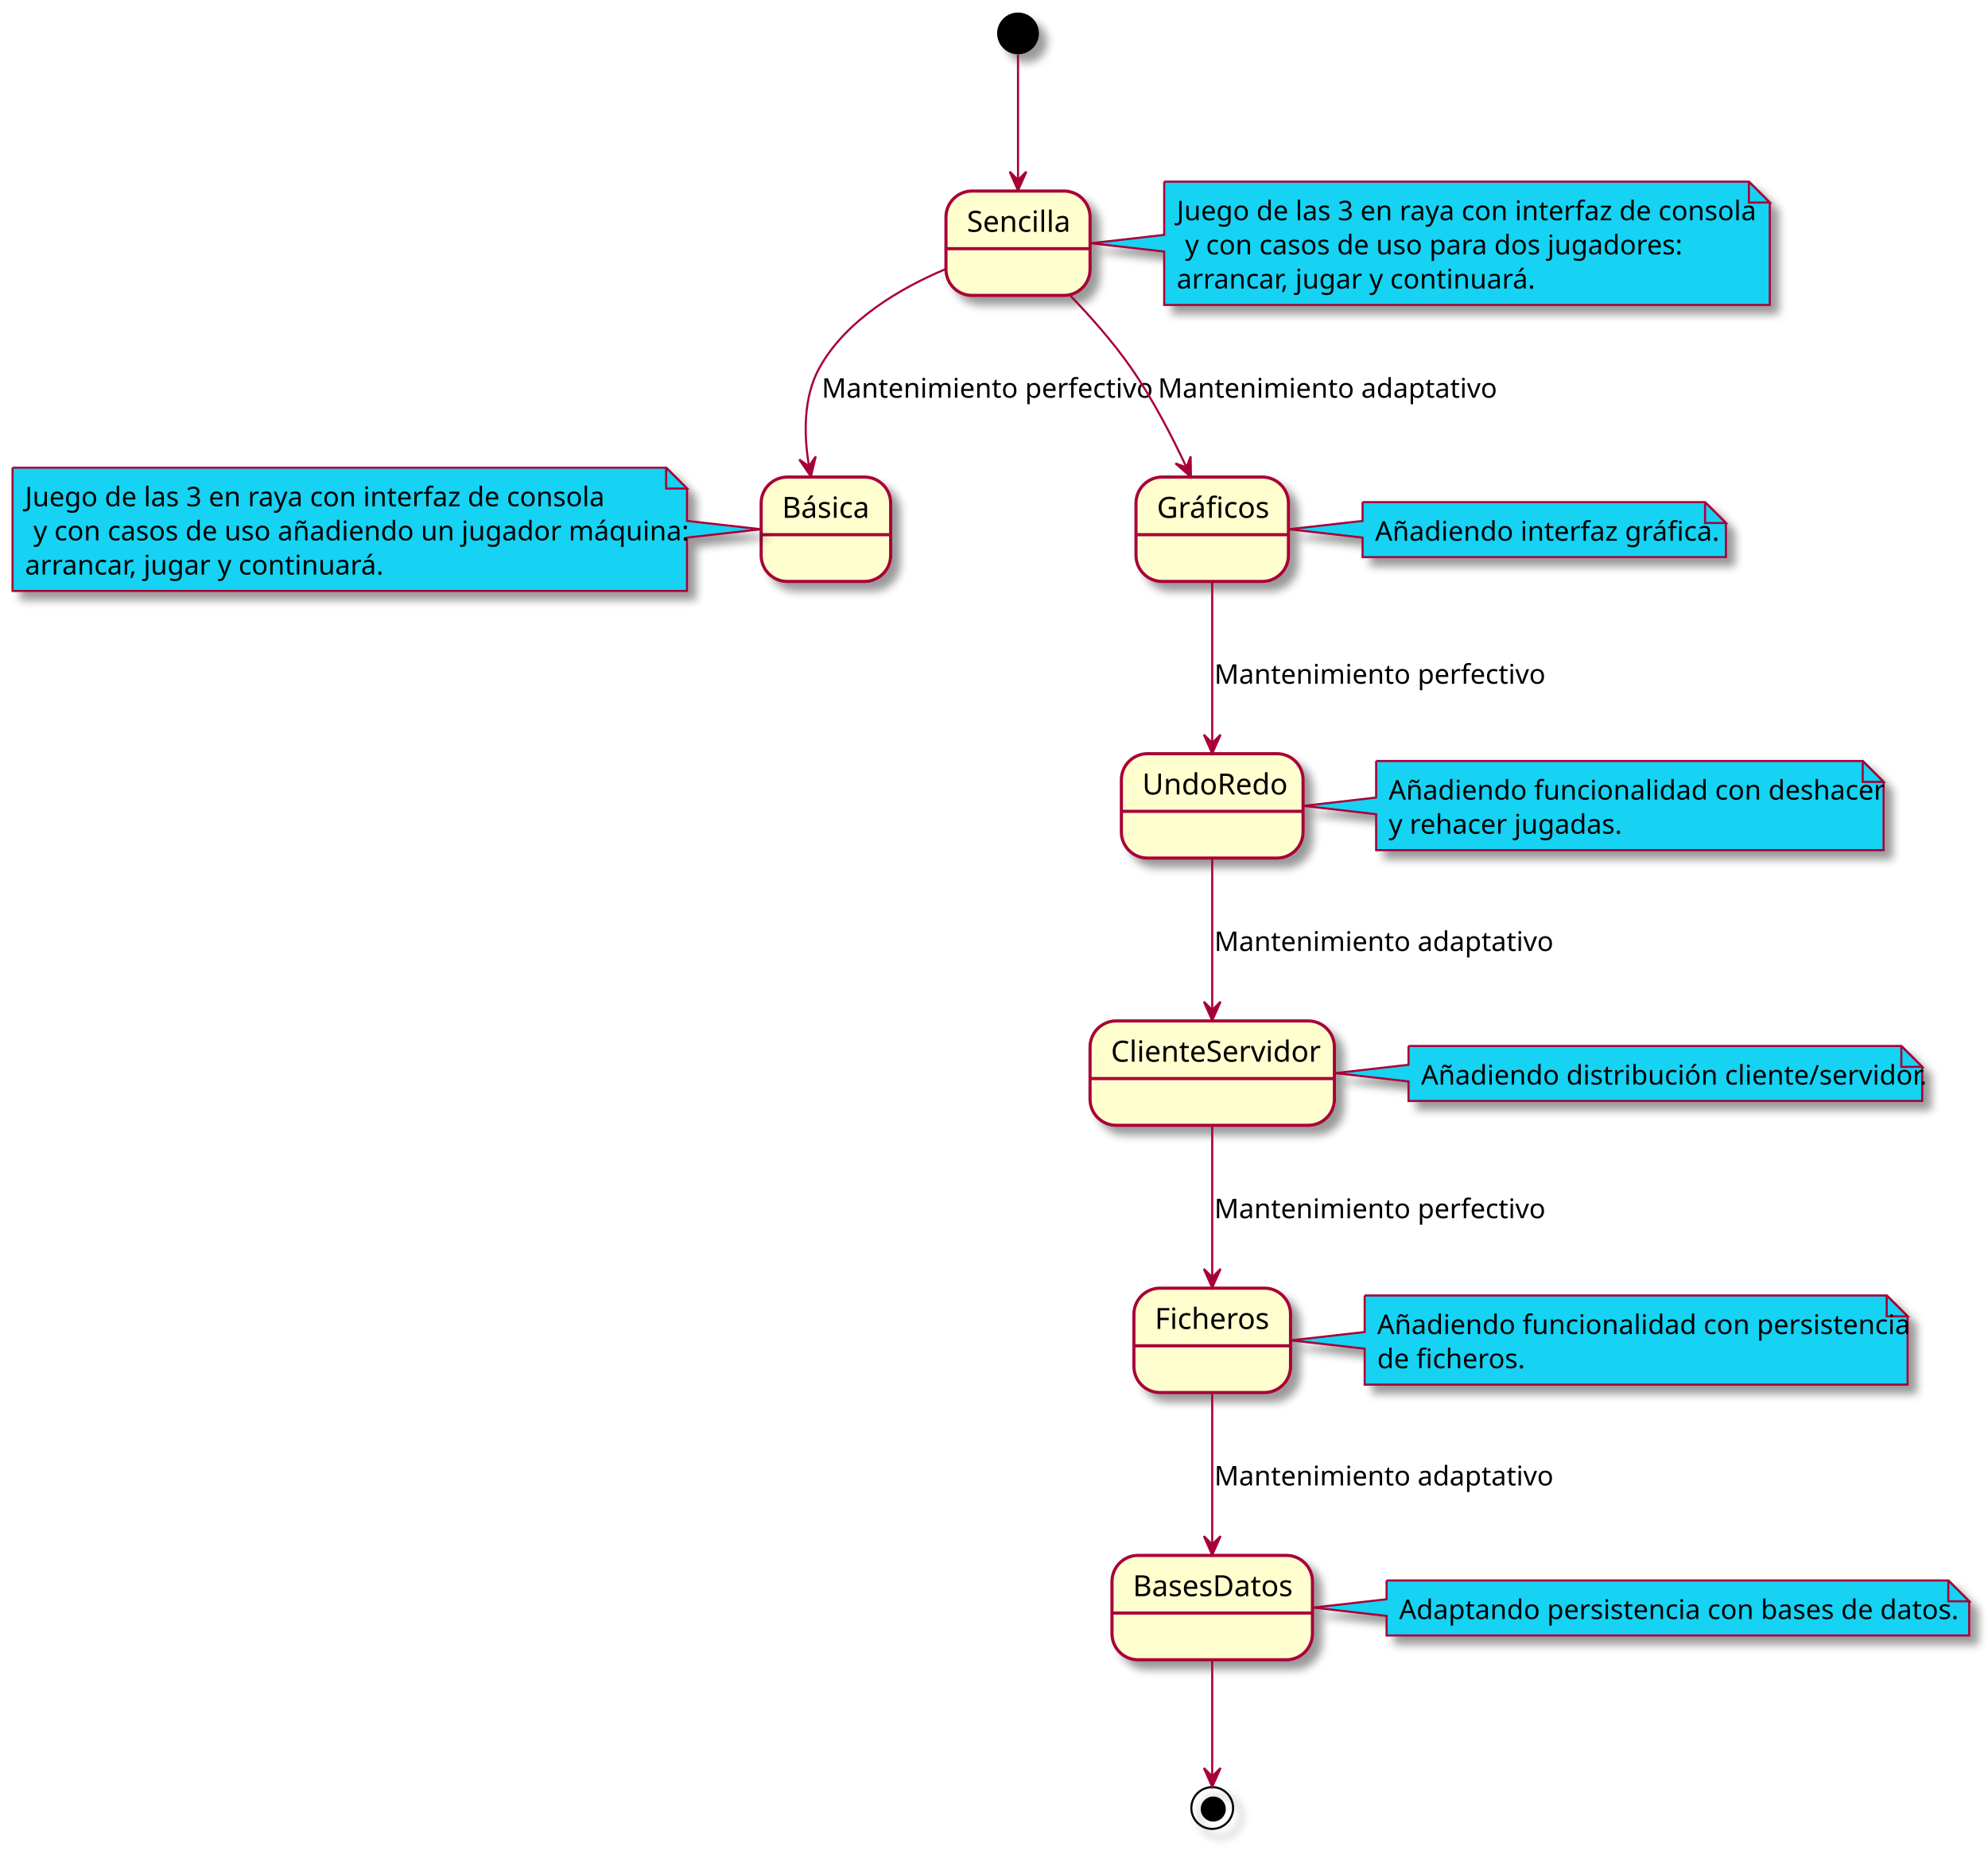
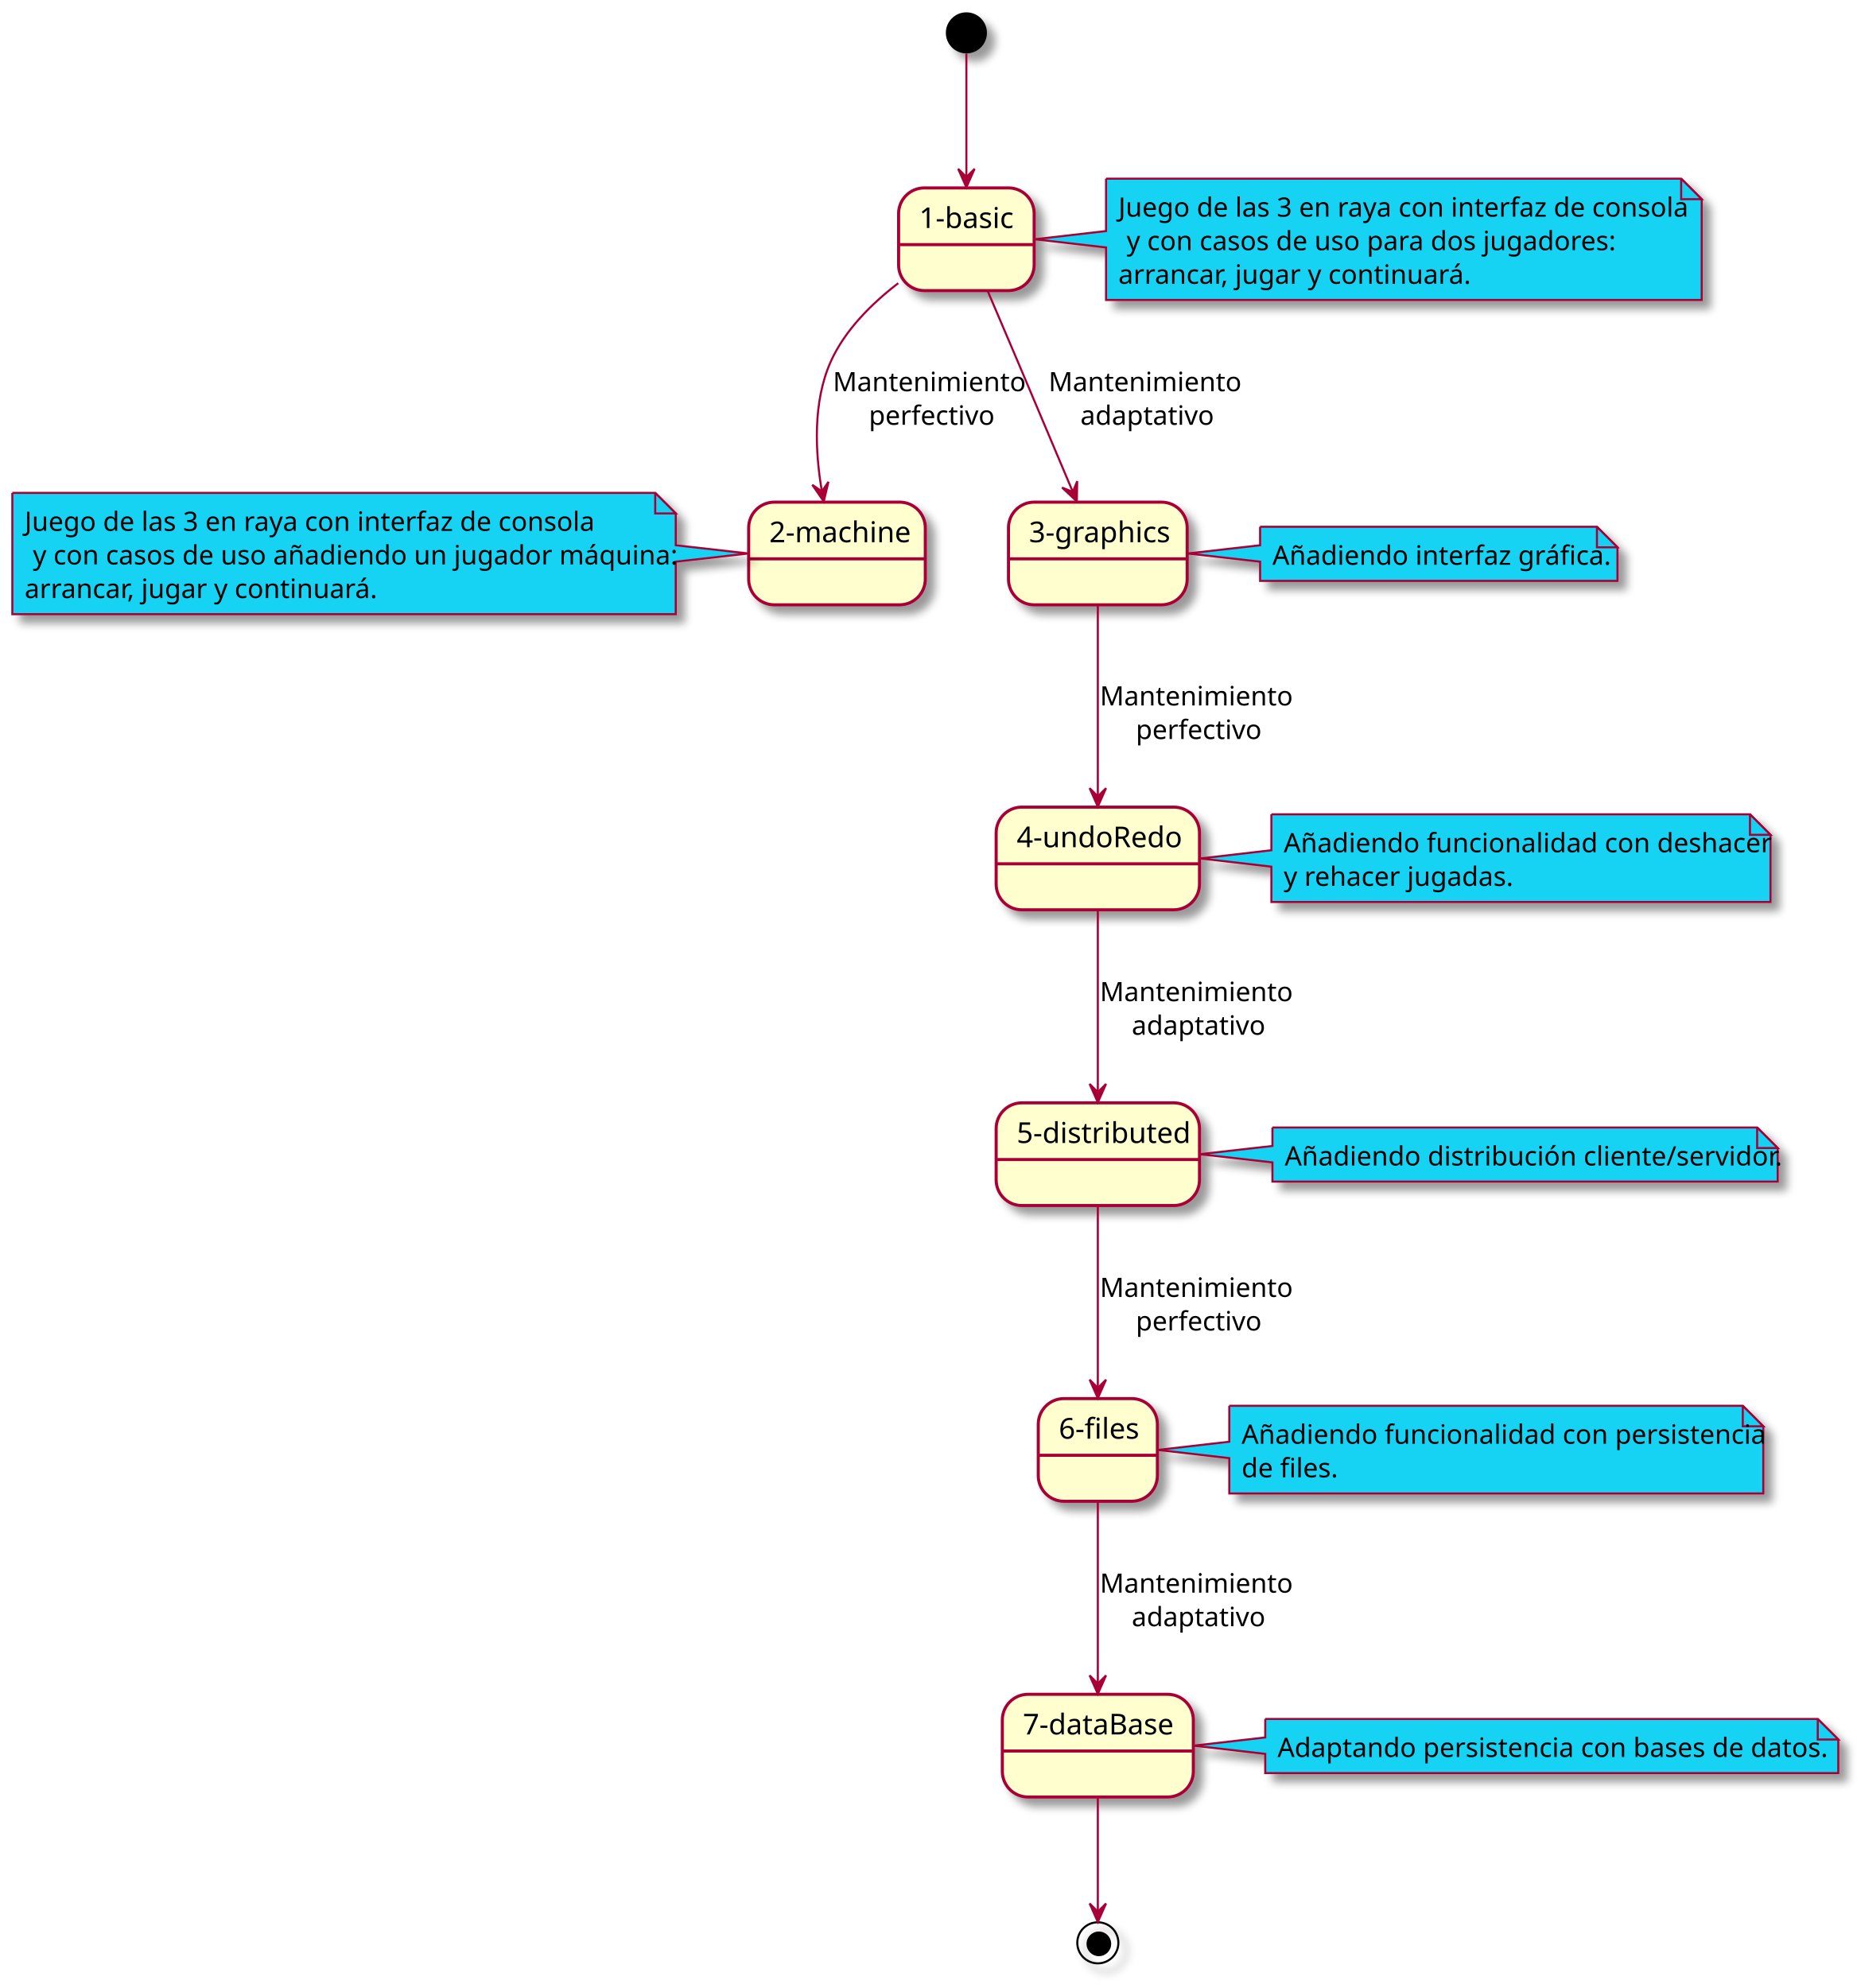
- <svg xmlns="http://www.w3.org/2000/svg" contentScriptType="application/ecmascript" contentStyleType="text/css" height="888px" preserveAspectRatio="none" style="width:952px;height:888px;background:#FFFFFF;" version="1.1" viewBox="0 0 952 888" width="952px" zoomAndPan="magnify">
+ <svg xmlns="http://www.w3.org/2000/svg" contentScriptType="application/ecmascript" contentStyleType="text/css" height="968px" preserveAspectRatio="none" style="width:904px;height:968px;background:#FFFFFF;" version="1.1" viewBox="0 0 904 968" width="904px" zoomAndPan="magnify">
  <defs>
-     <filter height="300%" id="f4evhfhb1bbm3" width="300%" x="-1" y="-1">
+     <filter height="300%" id="f1vo93mc0puc2p" width="300%" x="-1" y="-1">
      <feGaussianBlur result="blurOut" stdDeviation="2.0" />
      <feColorMatrix in="blurOut" result="blurOut2" type="matrix" values="0 0 0 0 0 0 0 0 0 0 0 0 0 0 0 0 0 0 .4 0" />
      <feOffset dx="4.0" dy="4.0" in="blurOut2" result="blurOut3" />
      <feBlend in="SourceGraphic" in2="blurOut3" mode="normal" />
    </filter>
  </defs>
  <g>
-     <g id="Básica">
-       <rect fill="#FEFECE" filter="url(#f4evhfhb1bbm3)" height="50" rx="12.5" ry="12.5" style="stroke:#A80036;stroke-width:1.5;" width="62" x="364.5" y="228.5" />
-       <line style="stroke:#A80036;stroke-width:1.5;" x1="364.5" x2="426.5" y1="256.109" y2="256.109" />
-       <text fill="#000000" font-family="sans-serif" font-size="14" lengthAdjust="spacing" textLength="42" x="374.5" y="248.033">Básica</text>
+     <g id="basic">
+       <rect fill="#FEFECE" filter="url(#f1vo93mc0puc2p)" height="50" rx="12.5" ry="12.5" style="stroke:#A80036;stroke-width:1.5;" width="66" x="437.5" y="91.5" />
+       <line style="stroke:#A80036;stroke-width:1.5;" x1="437.5" x2="503.5" y1="119.109" y2="119.109" />
+       <text fill="#000000" font-family="sans-serif" font-size="14" lengthAdjust="spacing" textLength="46" x="447.5" y="111.033">1-basic</text>
    </g>
-     <g id="Gráficos">
-       <rect fill="#FEFECE" filter="url(#f4evhfhb1bbm3)" height="50" rx="12.5" ry="12.5" style="stroke:#A80036;stroke-width:1.5;" width="73" x="544" y="228.5" />
-       <line style="stroke:#A80036;stroke-width:1.5;" x1="544" x2="617" y1="256.109" y2="256.109" />
-       <text fill="#000000" font-family="sans-serif" font-size="14" lengthAdjust="spacing" textLength="53" x="554" y="248.033">Gráficos</text>
+     <g id="machine">
+       <rect fill="#FEFECE" filter="url(#f1vo93mc0puc2p)" height="50" rx="12.5" ry="12.5" style="stroke:#A80036;stroke-width:1.5;" width="86" x="364.5" y="244.5" />
+       <line style="stroke:#A80036;stroke-width:1.5;" x1="364.5" x2="450.5" y1="272.109" y2="272.109" />
+       <text fill="#000000" font-family="sans-serif" font-size="14" lengthAdjust="spacing" textLength="66" x="374.5" y="264.033">2-machine</text>
    </g>
-     <g id="UndoRedo">
-       <rect fill="#FEFECE" filter="url(#f4evhfhb1bbm3)" height="50" rx="12.5" ry="12.5" style="stroke:#A80036;stroke-width:1.5;" width="87" x="537" y="361" />
-       <line style="stroke:#A80036;stroke-width:1.5;" x1="537" x2="624" y1="388.609" y2="388.609" />
-       <text fill="#000000" font-family="sans-serif" font-size="14" lengthAdjust="spacing" textLength="67" x="547" y="380.533">UndoRedo</text>
+     <g id="graphics">
+       <rect fill="#FEFECE" filter="url(#f1vo93mc0puc2p)" height="50" rx="12.5" ry="12.5" style="stroke:#A80036;stroke-width:1.5;" width="87" x="491" y="244.5" />
+       <line style="stroke:#A80036;stroke-width:1.5;" x1="491" x2="578" y1="272.109" y2="272.109" />
+       <text fill="#000000" font-family="sans-serif" font-size="14" lengthAdjust="spacing" textLength="67" x="501" y="264.033">3-graphics</text>
    </g>
-     <g id="ClienteServidor">
-       <rect fill="#FEFECE" filter="url(#f4evhfhb1bbm3)" height="50" rx="12.5" ry="12.5" style="stroke:#A80036;stroke-width:1.5;" width="117" x="522" y="489" />
-       <line style="stroke:#A80036;stroke-width:1.5;" x1="522" x2="639" y1="516.609" y2="516.609" />
-       <text fill="#000000" font-family="sans-serif" font-size="14" lengthAdjust="spacing" textLength="97" x="532" y="508.533">ClienteServidor</text>
+     <g id="undoRedo">
+       <rect fill="#FEFECE" filter="url(#f1vo93mc0puc2p)" height="50" rx="12.5" ry="12.5" style="stroke:#A80036;stroke-width:1.5;" width="99" x="485" y="393" />
+       <line style="stroke:#A80036;stroke-width:1.5;" x1="485" x2="584" y1="420.609" y2="420.609" />
+       <text fill="#000000" font-family="sans-serif" font-size="14" lengthAdjust="spacing" textLength="79" x="495" y="412.533">4-undoRedo</text>
    </g>
-     <g id="Ficheros">
-       <rect fill="#FEFECE" filter="url(#f4evhfhb1bbm3)" height="50" rx="12.5" ry="12.5" style="stroke:#A80036;stroke-width:1.5;" width="75" x="543" y="617" />
-       <line style="stroke:#A80036;stroke-width:1.5;" x1="543" x2="618" y1="644.609" y2="644.609" />
-       <text fill="#000000" font-family="sans-serif" font-size="14" lengthAdjust="spacing" textLength="55" x="553" y="636.533">Ficheros</text>
+     <g id="distributed">
+       <rect fill="#FEFECE" filter="url(#f1vo93mc0puc2p)" height="50" rx="12.5" ry="12.5" style="stroke:#A80036;stroke-width:1.5;" width="99" x="485" y="537" />
+       <line style="stroke:#A80036;stroke-width:1.5;" x1="485" x2="584" y1="564.609" y2="564.609" />
+       <text fill="#000000" font-family="sans-serif" font-size="14" lengthAdjust="spacing" textLength="79" x="495" y="556.533">5-distributed</text>
    </g>
-     <g id="BasesDatos">
-       <rect fill="#FEFECE" filter="url(#f4evhfhb1bbm3)" height="50" rx="12.5" ry="12.5" style="stroke:#A80036;stroke-width:1.5;" width="96" x="532.5" y="745" />
-       <line style="stroke:#A80036;stroke-width:1.5;" x1="532.5" x2="628.5" y1="772.609" y2="772.609" />
-       <text fill="#000000" font-family="sans-serif" font-size="14" lengthAdjust="spacing" textLength="76" x="542.5" y="764.533">BasesDatos</text>
+     <g id="files">
+       <rect fill="#FEFECE" filter="url(#f1vo93mc0puc2p)" height="50" rx="12.5" ry="12.5" style="stroke:#A80036;stroke-width:1.5;" width="58" x="505.5" y="681" />
+       <line style="stroke:#A80036;stroke-width:1.5;" x1="505.5" x2="563.5" y1="708.609" y2="708.609" />
+       <text fill="#000000" font-family="sans-serif" font-size="14" lengthAdjust="spacing" textLength="38" x="515.5" y="700.533">6-files</text>
    </g>
-     <ellipse cx="487.5" cy="16" fill="#000000" filter="url(#f4evhfhb1bbm3)" rx="10" ry="10" style="stroke:none;stroke-width:1.0;" />
-     <g id="Sencilla">
-       <rect fill="#FEFECE" filter="url(#f4evhfhb1bbm3)" height="50" rx="12.5" ry="12.5" style="stroke:#A80036;stroke-width:1.5;" width="69" x="453" y="91.5" />
-       <line style="stroke:#A80036;stroke-width:1.5;" x1="453" x2="522" y1="119.109" y2="119.109" />
-       <text fill="#000000" font-family="sans-serif" font-size="14" lengthAdjust="spacing" textLength="49" x="463" y="111.033">Sencilla</text>
+     <g id="dataBase">
+       <rect fill="#FEFECE" filter="url(#f1vo93mc0puc2p)" height="50" rx="12.5" ry="12.5" style="stroke:#A80036;stroke-width:1.5;" width="93" x="488" y="825" />
+       <line style="stroke:#A80036;stroke-width:1.5;" x1="488" x2="581" y1="852.609" y2="852.609" />
+       <text fill="#000000" font-family="sans-serif" font-size="14" lengthAdjust="spacing" textLength="73" x="498" y="844.533">7-dataBase</text>
    </g>
-     <ellipse cx="580.5" cy="866" filter="url(#f4evhfhb1bbm3)" rx="10" ry="10" style="stroke:#000000;stroke-width:1.0;fill:none;" />
-     <ellipse cx="581" cy="866.5" fill="#000000" rx="6" ry="6" style="stroke:none;stroke-width:1.0;" />
-     <path d="M557.5,87 L557.5,112.5 L522.35,116.5 L557.5,120.5 L557.5,146.055 A0,0 0 0 0 557.5,146.055 L847.5,146.055 A0,0 0 0 0 847.5,146.055 L847.5,97 L837.5,87 L557.5,87 A0,0 0 0 0 557.5,87 " fill="#15D2F3" filter="url(#f4evhfhb1bbm3)" style="stroke:#A80036;stroke-width:1.0;" />
-     <path d="M837.5,87 L837.5,97 L847.5,97 L837.5,87 " fill="#15D2F3" style="stroke:#A80036;stroke-width:1.0;" />
-     <text fill="#000000" font-family="sans-serif" font-size="13" lengthAdjust="spacing" textLength="269" x="563.5" y="105.495">Juego de las 3 en raya con interfaz de consola</text>
-     <text fill="#000000" font-family="sans-serif" font-size="13" lengthAdjust="spacing" textLength="232" x="567.5" y="121.847">y con casos de uso para dos jugadores:</text>
-     <text fill="#000000" font-family="sans-serif" font-size="13" lengthAdjust="spacing" textLength="162" x="563.5" y="138.198">arrancar, jugar y continuará.</text>
-     <path d="M6,224 L6,283.055 A0,0 0 0 0 6,283.055 L329,283.055 A0,0 0 0 0 329,283.055 L329,257.5 L364.4,253.5 L329,249.5 L329,234 L319,224 L6,224 A0,0 0 0 0 6,224 " fill="#15D2F3" filter="url(#f4evhfhb1bbm3)" style="stroke:#A80036;stroke-width:1.0;" />
-     <path d="M319,224 L319,234 L329,234 L319,224 " fill="#15D2F3" style="stroke:#A80036;stroke-width:1.0;" />
-     <text fill="#000000" font-family="sans-serif" font-size="13" lengthAdjust="spacing" textLength="269" x="12" y="242.495">Juego de las 3 en raya con interfaz de consola</text>
-     <text fill="#000000" font-family="sans-serif" font-size="13" lengthAdjust="spacing" textLength="298" x="16" y="258.847">y con casos de uso añadiendo un jugador máquina:</text>
-     <text fill="#000000" font-family="sans-serif" font-size="13" lengthAdjust="spacing" textLength="162" x="12" y="275.198">arrancar, jugar y continuará.</text>
-     <path d="M652.5,240.5 L652.5,249.5 L617.14,253.5 L652.5,257.5 L652.5,266.852 A0,0 0 0 0 652.5,266.852 L826.5,266.852 A0,0 0 0 0 826.5,266.852 L826.5,250.5 L816.5,240.5 L652.5,240.5 A0,0 0 0 0 652.5,240.5 " fill="#15D2F3" filter="url(#f4evhfhb1bbm3)" style="stroke:#A80036;stroke-width:1.0;" />
-     <path d="M816.5,240.5 L816.5,250.5 L826.5,250.5 L816.5,240.5 " fill="#15D2F3" style="stroke:#A80036;stroke-width:1.0;" />
-     <text fill="#000000" font-family="sans-serif" font-size="13" lengthAdjust="spacing" textLength="153" x="658.5" y="258.995">Añadiendo interfaz gráfica.</text>
-     <path d="M659,364.5 L659,382 L624.25,386 L659,390 L659,407.203 A0,0 0 0 0 659,407.203 L902,407.203 A0,0 0 0 0 902,407.203 L902,374.5 L892,364.5 L659,364.5 A0,0 0 0 0 659,364.5 " fill="#15D2F3" filter="url(#f4evhfhb1bbm3)" style="stroke:#A80036;stroke-width:1.0;" />
-     <path d="M892,364.5 L892,374.5 L902,374.5 L892,364.5 " fill="#15D2F3" style="stroke:#A80036;stroke-width:1.0;" />
-     <text fill="#000000" font-family="sans-serif" font-size="13" lengthAdjust="spacing" textLength="222" x="665" y="382.995">Añadiendo funcionalidad con deshacer</text>
-     <text fill="#000000" font-family="sans-serif" font-size="13" lengthAdjust="spacing" textLength="107" x="665" y="399.347">y rehacer jugadas.</text>
-     <path d="M674.5,501 L674.5,510 L639.41,514 L674.5,518 L674.5,527.352 A0,0 0 0 0 674.5,527.352 L920.5,527.352 A0,0 0 0 0 920.5,527.352 L920.5,511 L910.5,501 L674.5,501 A0,0 0 0 0 674.5,501 " fill="#15D2F3" filter="url(#f4evhfhb1bbm3)" style="stroke:#A80036;stroke-width:1.0;" />
-     <path d="M910.5,501 L910.5,511 L920.5,511 L910.5,501 " fill="#15D2F3" style="stroke:#A80036;stroke-width:1.0;" />
-     <text fill="#000000" font-family="sans-serif" font-size="13" lengthAdjust="spacing" textLength="225" x="680.5" y="519.495">Añadiendo distribución cliente/servidor.</text>
-     <path d="M653.5,620.5 L653.5,638 L618.17,642 L653.5,646 L653.5,663.203 A0,0 0 0 0 653.5,663.203 L913.5,663.203 A0,0 0 0 0 913.5,663.203 L913.5,630.5 L903.5,620.5 L653.5,620.5 A0,0 0 0 0 653.5,620.5 " fill="#15D2F3" filter="url(#f4evhfhb1bbm3)" style="stroke:#A80036;stroke-width:1.0;" />
-     <path d="M903.5,620.5 L903.5,630.5 L913.5,630.5 L903.5,620.5 " fill="#15D2F3" style="stroke:#A80036;stroke-width:1.0;" />
-     <text fill="#000000" font-family="sans-serif" font-size="13" lengthAdjust="spacing" textLength="239" x="659.5" y="638.995">Añadiendo funcionalidad con persistencia</text>
-     <text fill="#000000" font-family="sans-serif" font-size="13" lengthAdjust="spacing" textLength="67" x="659.5" y="655.347">de ficheros.</text>
-     <path d="M664,757 L664,766 L628.85,770 L664,774 L664,783.352 A0,0 0 0 0 664,783.352 L943,783.352 A0,0 0 0 0 943,783.352 L943,767 L933,757 L664,757 A0,0 0 0 0 664,757 " fill="#15D2F3" filter="url(#f4evhfhb1bbm3)" style="stroke:#A80036;stroke-width:1.0;" />
-     <path d="M933,757 L933,767 L943,767 L933,757 " fill="#15D2F3" style="stroke:#A80036;stroke-width:1.0;" />
-     <text fill="#000000" font-family="sans-serif" font-size="13" lengthAdjust="spacing" textLength="258" x="670" y="775.495">Adaptando persistencia con bases de datos.</text>
-     <path d="M487.5,26.09 C487.5,39.61 487.5,65.63 487.5,86.13 " fill="none" id="*start-to-Sencilla" style="stroke:#A80036;stroke-width:1.0;" />
-     <polygon fill="#A80036" points="487.5,91.21,491.5,82.21,487.5,86.21,483.5,82.21,487.5,91.21" style="stroke:#A80036;stroke-width:1.0;" />
-     <path d="M452.92,128.85 C431.36,137.93 405.35,153 392.5,176 C384.58,190.18 384.9,208.25 387.41,223.27 " fill="none" id="Sencilla-to-Básica" style="stroke:#A80036;stroke-width:1.0;" />
-     <polygon fill="#A80036" points="388.33,228.23,390.621,218.651,387.418,223.314,382.755,220.111,388.33,228.23" style="stroke:#A80036;stroke-width:1.0;" />
-     <text fill="#000000" font-family="sans-serif" font-size="13" lengthAdjust="spacing" textLength="143" x="393.5" y="190.495">Mantenimiento perfectivo</text>
-     <path d="M512.49,141.55 C522.23,151.65 533.05,163.86 541.5,176 C551.84,190.84 561.13,208.79 568.05,223.57 " fill="none" id="Sencilla-to-Gráficos" style="stroke:#A80036;stroke-width:1.0;" />
-     <polygon fill="#A80036" points="570.31,228.45,570.164,218.602,568.212,223.911,562.903,221.959,570.31,228.45" style="stroke:#A80036;stroke-width:1.0;" />
-     <text fill="#000000" font-family="sans-serif" font-size="13" lengthAdjust="spacing" textLength="147" x="554.5" y="190.495">Mantenimiento adaptativo</text>
-     <path d="M580.5,278.74 C580.5,300.53 580.5,332.59 580.5,355.79 " fill="none" id="Gráficos-to-UndoRedo" style="stroke:#A80036;stroke-width:1.0;" />
-     <polygon fill="#A80036" points="580.5,360.89,584.5,351.89,580.5,355.89,576.5,351.89,580.5,360.89" style="stroke:#A80036;stroke-width:1.0;" />
-     <text fill="#000000" font-family="sans-serif" font-size="13" lengthAdjust="spacing" textLength="143" x="581.5" y="327.495">Mantenimiento perfectivo</text>
-     <path d="M580.5,411.29 C580.5,431.95 580.5,461.67 580.5,483.65 " fill="none" id="UndoRedo-to-ClienteServidor" style="stroke:#A80036;stroke-width:1.0;" />
-     <polygon fill="#A80036" points="580.5,488.78,584.5,479.78,580.5,483.78,576.5,479.78,580.5,488.78" style="stroke:#A80036;stroke-width:1.0;" />
-     <text fill="#000000" font-family="sans-serif" font-size="13" lengthAdjust="spacing" textLength="147" x="581.5" y="455.495">Mantenimiento adaptativo</text>
-     <path d="M580.5,539.29 C580.5,559.95 580.5,589.67 580.5,611.65 " fill="none" id="ClienteServidor-to-Ficheros" style="stroke:#A80036;stroke-width:1.0;" />
-     <polygon fill="#A80036" points="580.5,616.78,584.5,607.78,580.5,611.78,576.5,607.78,580.5,616.78" style="stroke:#A80036;stroke-width:1.0;" />
-     <text fill="#000000" font-family="sans-serif" font-size="13" lengthAdjust="spacing" textLength="143" x="581.5" y="583.495">Mantenimiento perfectivo</text>
-     <path d="M580.5,667.29 C580.5,687.95 580.5,717.67 580.5,739.65 " fill="none" id="Ficheros-to-BasesDatos" style="stroke:#A80036;stroke-width:1.0;" />
-     <polygon fill="#A80036" points="580.5,744.78,584.5,735.78,580.5,739.78,576.5,735.78,580.5,744.78" style="stroke:#A80036;stroke-width:1.0;" />
-     <text fill="#000000" font-family="sans-serif" font-size="13" lengthAdjust="spacing" textLength="147" x="581.5" y="711.495">Mantenimiento adaptativo</text>
-     <path d="M580.5,795.21 C580.5,812.84 580.5,836.13 580.5,850.84 " fill="none" id="BasesDatos-to-*end" style="stroke:#A80036;stroke-width:1.0;" />
-     <polygon fill="#A80036" points="580.5,855.84,584.5,846.84,580.5,850.84,576.5,846.84,580.5,855.84" style="stroke:#A80036;stroke-width:1.0;" />
+     <ellipse cx="470.5" cy="16" fill="#000000" filter="url(#f1vo93mc0puc2p)" rx="10" ry="10" style="stroke:none;stroke-width:1.0;" />
+     <ellipse cx="534.5" cy="946" filter="url(#f1vo93mc0puc2p)" rx="10" ry="10" style="stroke:#000000;stroke-width:1.0;fill:none;" />
+     <ellipse cx="535" cy="946.5" fill="#000000" rx="6" ry="6" style="stroke:none;stroke-width:1.0;" />
+     <path d="M538.5,87 L538.5,112.5 L503.78,116.5 L538.5,120.5 L538.5,146.055 A0,0 0 0 0 538.5,146.055 L828.5,146.055 A0,0 0 0 0 828.5,146.055 L828.5,97 L818.5,87 L538.5,87 A0,0 0 0 0 538.5,87 " fill="#15D2F3" filter="url(#f1vo93mc0puc2p)" style="stroke:#A80036;stroke-width:1.0;" />
+     <path d="M818.5,87 L818.5,97 L828.5,97 L818.5,87 " fill="#15D2F3" style="stroke:#A80036;stroke-width:1.0;" />
+     <text fill="#000000" font-family="sans-serif" font-size="13" lengthAdjust="spacing" textLength="269" x="544.5" y="105.495">Juego de las 3 en raya con interfaz de consola</text>
+     <text fill="#000000" font-family="sans-serif" font-size="13" lengthAdjust="spacing" textLength="232" x="548.5" y="121.847">y con casos de uso para dos jugadores:</text>
+     <text fill="#000000" font-family="sans-serif" font-size="13" lengthAdjust="spacing" textLength="162" x="544.5" y="138.198">arrancar, jugar y continuará.</text>
+     <path d="M6,240 L6,299.055 A0,0 0 0 0 6,299.055 L329,299.055 A0,0 0 0 0 329,299.055 L329,273.5 L364.38,269.5 L329,265.5 L329,250 L319,240 L6,240 A0,0 0 0 0 6,240 " fill="#15D2F3" filter="url(#f1vo93mc0puc2p)" style="stroke:#A80036;stroke-width:1.0;" />
+     <path d="M319,240 L319,250 L329,250 L319,240 " fill="#15D2F3" style="stroke:#A80036;stroke-width:1.0;" />
+     <text fill="#000000" font-family="sans-serif" font-size="13" lengthAdjust="spacing" textLength="269" x="12" y="258.495">Juego de las 3 en raya con interfaz de consola</text>
+     <text fill="#000000" font-family="sans-serif" font-size="13" lengthAdjust="spacing" textLength="298" x="16" y="274.847">y con casos de uso añadiendo un jugador máquina:</text>
+     <text fill="#000000" font-family="sans-serif" font-size="13" lengthAdjust="spacing" textLength="162" x="12" y="291.198">arrancar, jugar y continuará.</text>
+     <path d="M613.5,256.5 L613.5,265.5 L578.27,269.5 L613.5,273.5 L613.5,282.852 A0,0 0 0 0 613.5,282.852 L787.5,282.852 A0,0 0 0 0 787.5,282.852 L787.5,266.5 L777.5,256.5 L613.5,256.5 A0,0 0 0 0 613.5,256.5 " fill="#15D2F3" filter="url(#f1vo93mc0puc2p)" style="stroke:#A80036;stroke-width:1.0;" />
+     <path d="M777.5,256.5 L777.5,266.5 L787.5,266.5 L777.5,256.5 " fill="#15D2F3" style="stroke:#A80036;stroke-width:1.0;" />
+     <text fill="#000000" font-family="sans-serif" font-size="13" lengthAdjust="spacing" textLength="153" x="619.5" y="274.995">Añadiendo interfaz gráfica.</text>
+     <path d="M619,396.5 L619,414 L584.39,418 L619,422 L619,439.203 A0,0 0 0 0 619,439.203 L862,439.203 A0,0 0 0 0 862,439.203 L862,406.5 L852,396.5 L619,396.5 A0,0 0 0 0 619,396.5 " fill="#15D2F3" filter="url(#f1vo93mc0puc2p)" style="stroke:#A80036;stroke-width:1.0;" />
+     <path d="M852,396.5 L852,406.5 L862,406.5 L852,396.5 " fill="#15D2F3" style="stroke:#A80036;stroke-width:1.0;" />
+     <text fill="#000000" font-family="sans-serif" font-size="13" lengthAdjust="spacing" textLength="222" x="625" y="414.995">Añadiendo funcionalidad con deshacer</text>
+     <text fill="#000000" font-family="sans-serif" font-size="13" lengthAdjust="spacing" textLength="107" x="625" y="431.347">y rehacer jugadas.</text>
+     <path d="M619.5,549 L619.5,558 L584.06,562 L619.5,566 L619.5,575.352 A0,0 0 0 0 619.5,575.352 L865.5,575.352 A0,0 0 0 0 865.5,575.352 L865.5,559 L855.5,549 L619.5,549 A0,0 0 0 0 619.5,549 " fill="#15D2F3" filter="url(#f1vo93mc0puc2p)" style="stroke:#A80036;stroke-width:1.0;" />
+     <path d="M855.5,549 L855.5,559 L865.5,559 L855.5,549 " fill="#15D2F3" style="stroke:#A80036;stroke-width:1.0;" />
+     <text fill="#000000" font-family="sans-serif" font-size="13" lengthAdjust="spacing" textLength="225" x="625.5" y="567.495">Añadiendo distribución cliente/servidor.</text>
+     <path d="M598.5,684.5 L598.5,702 L563.68,706 L598.5,710 L598.5,727.203 A0,0 0 0 0 598.5,727.203 L858.5,727.203 A0,0 0 0 0 858.5,727.203 L858.5,694.5 L848.5,684.5 L598.5,684.5 A0,0 0 0 0 598.5,684.5 " fill="#15D2F3" filter="url(#f1vo93mc0puc2p)" style="stroke:#A80036;stroke-width:1.0;" />
+     <path d="M848.5,684.5 L848.5,694.5 L858.5,694.5 L848.5,684.5 " fill="#15D2F3" style="stroke:#A80036;stroke-width:1.0;" />
+     <text fill="#000000" font-family="sans-serif" font-size="13" lengthAdjust="spacing" textLength="239" x="604.5" y="702.995">Añadiendo funcionalidad con persistencia</text>
+     <text fill="#000000" font-family="sans-serif" font-size="13" lengthAdjust="spacing" textLength="45" x="604.5" y="719.347">de files.</text>
+     <path d="M616,837 L616,846 L581.12,850 L616,854 L616,863.352 A0,0 0 0 0 616,863.352 L895,863.352 A0,0 0 0 0 895,863.352 L895,847 L885,837 L616,837 A0,0 0 0 0 616,837 " fill="#15D2F3" filter="url(#f1vo93mc0puc2p)" style="stroke:#A80036;stroke-width:1.0;" />
+     <path d="M885,837 L885,847 L895,847 L885,837 " fill="#15D2F3" style="stroke:#A80036;stroke-width:1.0;" />
+     <text fill="#000000" font-family="sans-serif" font-size="13" lengthAdjust="spacing" textLength="258" x="622" y="855.495">Adaptando persistencia con bases de datos.</text>
+     <path d="M470.5,26.09 C470.5,39.61 470.5,65.63 470.5,86.13 " fill="none" id="*start-to-basic" style="stroke:#A80036;stroke-width:1.0;" />
+     <polygon fill="#A80036" points="470.5,91.21,474.5,82.21,470.5,86.21,466.5,82.21,470.5,91.21" style="stroke:#A80036;stroke-width:1.0;" />
+     <path d="M437.33,137.89 C424.57,147.68 411.41,160.64 404.5,176 C395.64,195.69 396.91,220.19 400.11,239.03 " fill="none" id="basic-to-machine" style="stroke:#A80036;stroke-width:1.0;" />
+     <polygon fill="#A80036" points="401.06,244.19,403.346,234.61,400.146,239.274,395.481,236.073,401.06,244.19" style="stroke:#A80036;stroke-width:1.0;" />
+     <text fill="#000000" font-family="sans-serif" font-size="13" lengthAdjust="spacing" textLength="85" x="405.5" y="190.495">Mantenimiento</text>
+     <text fill="#000000" font-family="sans-serif" font-size="13" lengthAdjust="spacing" textLength="54" x="423" y="206.847">perfectivo</text>
+     <path d="M480.87,141.68 C485.37,152.22 490.71,164.71 495.5,176 C504.46,197.12 514.52,220.97 522.18,239.17 " fill="none" id="basic-to-graphics" style="stroke:#A80036;stroke-width:1.0;" />
+     <polygon fill="#A80036" points="524.27,244.14,524.453,234.293,522.325,239.534,517.083,237.405,524.27,244.14" style="stroke:#A80036;stroke-width:1.0;" />
+     <text fill="#000000" font-family="sans-serif" font-size="13" lengthAdjust="spacing" textLength="85" x="510.5" y="190.495">Mantenimiento</text>
+     <text fill="#000000" font-family="sans-serif" font-size="13" lengthAdjust="spacing" textLength="58" x="526" y="206.847">adaptativo</text>
+     <path d="M534.5,294.69 C534.5,320.14 534.5,360.21 534.5,387.49 " fill="none" id="graphics-to-undoRedo" style="stroke:#A80036;stroke-width:1.0;" />
+     <polygon fill="#A80036" points="534.5,392.77,538.5,383.77,534.5,387.77,530.5,383.77,534.5,392.77" style="stroke:#A80036;stroke-width:1.0;" />
+     <text fill="#000000" font-family="sans-serif" font-size="13" lengthAdjust="spacing" textLength="85" x="535.5" y="343.495">Mantenimiento</text>
+     <text fill="#000000" font-family="sans-serif" font-size="13" lengthAdjust="spacing" textLength="54" x="553" y="359.847">perfectivo</text>
+     <path d="M534.5,443.09 C534.5,467.57 534.5,505.52 534.5,531.72 " fill="none" id="undoRedo-to-distributed" style="stroke:#A80036;stroke-width:1.0;" />
+     <polygon fill="#A80036" points="534.5,536.79,538.5,527.79,534.5,531.79,530.5,527.79,534.5,536.79" style="stroke:#A80036;stroke-width:1.0;" />
+     <text fill="#000000" font-family="sans-serif" font-size="13" lengthAdjust="spacing" textLength="85" x="535.5" y="487.495">Mantenimiento</text>
+     <text fill="#000000" font-family="sans-serif" font-size="13" lengthAdjust="spacing" textLength="58" x="551" y="503.847">adaptativo</text>
+     <path d="M534.5,587.09 C534.5,611.57 534.5,649.52 534.5,675.72 " fill="none" id="distributed-to-files" style="stroke:#A80036;stroke-width:1.0;" />
+     <polygon fill="#A80036" points="534.5,680.79,538.5,671.79,534.5,675.79,530.5,671.79,534.5,680.79" style="stroke:#A80036;stroke-width:1.0;" />
+     <text fill="#000000" font-family="sans-serif" font-size="13" lengthAdjust="spacing" textLength="85" x="535.5" y="631.495">Mantenimiento</text>
+     <text fill="#000000" font-family="sans-serif" font-size="13" lengthAdjust="spacing" textLength="54" x="553" y="647.847">perfectivo</text>
+     <path d="M534.5,731.09 C534.5,755.57 534.5,793.52 534.5,819.72 " fill="none" id="files-to-dataBase" style="stroke:#A80036;stroke-width:1.0;" />
+     <polygon fill="#A80036" points="534.5,824.79,538.5,815.79,534.5,819.79,530.5,815.79,534.5,824.79" style="stroke:#A80036;stroke-width:1.0;" />
+     <text fill="#000000" font-family="sans-serif" font-size="13" lengthAdjust="spacing" textLength="85" x="535.5" y="775.495">Mantenimiento</text>
+     <text fill="#000000" font-family="sans-serif" font-size="13" lengthAdjust="spacing" textLength="58" x="551" y="791.847">adaptativo</text>
+     <path d="M534.5,875.21 C534.5,892.84 534.5,916.13 534.5,930.84 " fill="none" id="dataBase-to-*end" style="stroke:#A80036;stroke-width:1.0;" />
+     <polygon fill="#A80036" points="534.5,935.84,538.5,926.84,534.5,930.84,530.5,926.84,534.5,935.84" style="stroke:#A80036;stroke-width:1.0;" />
  </g>
</svg>
